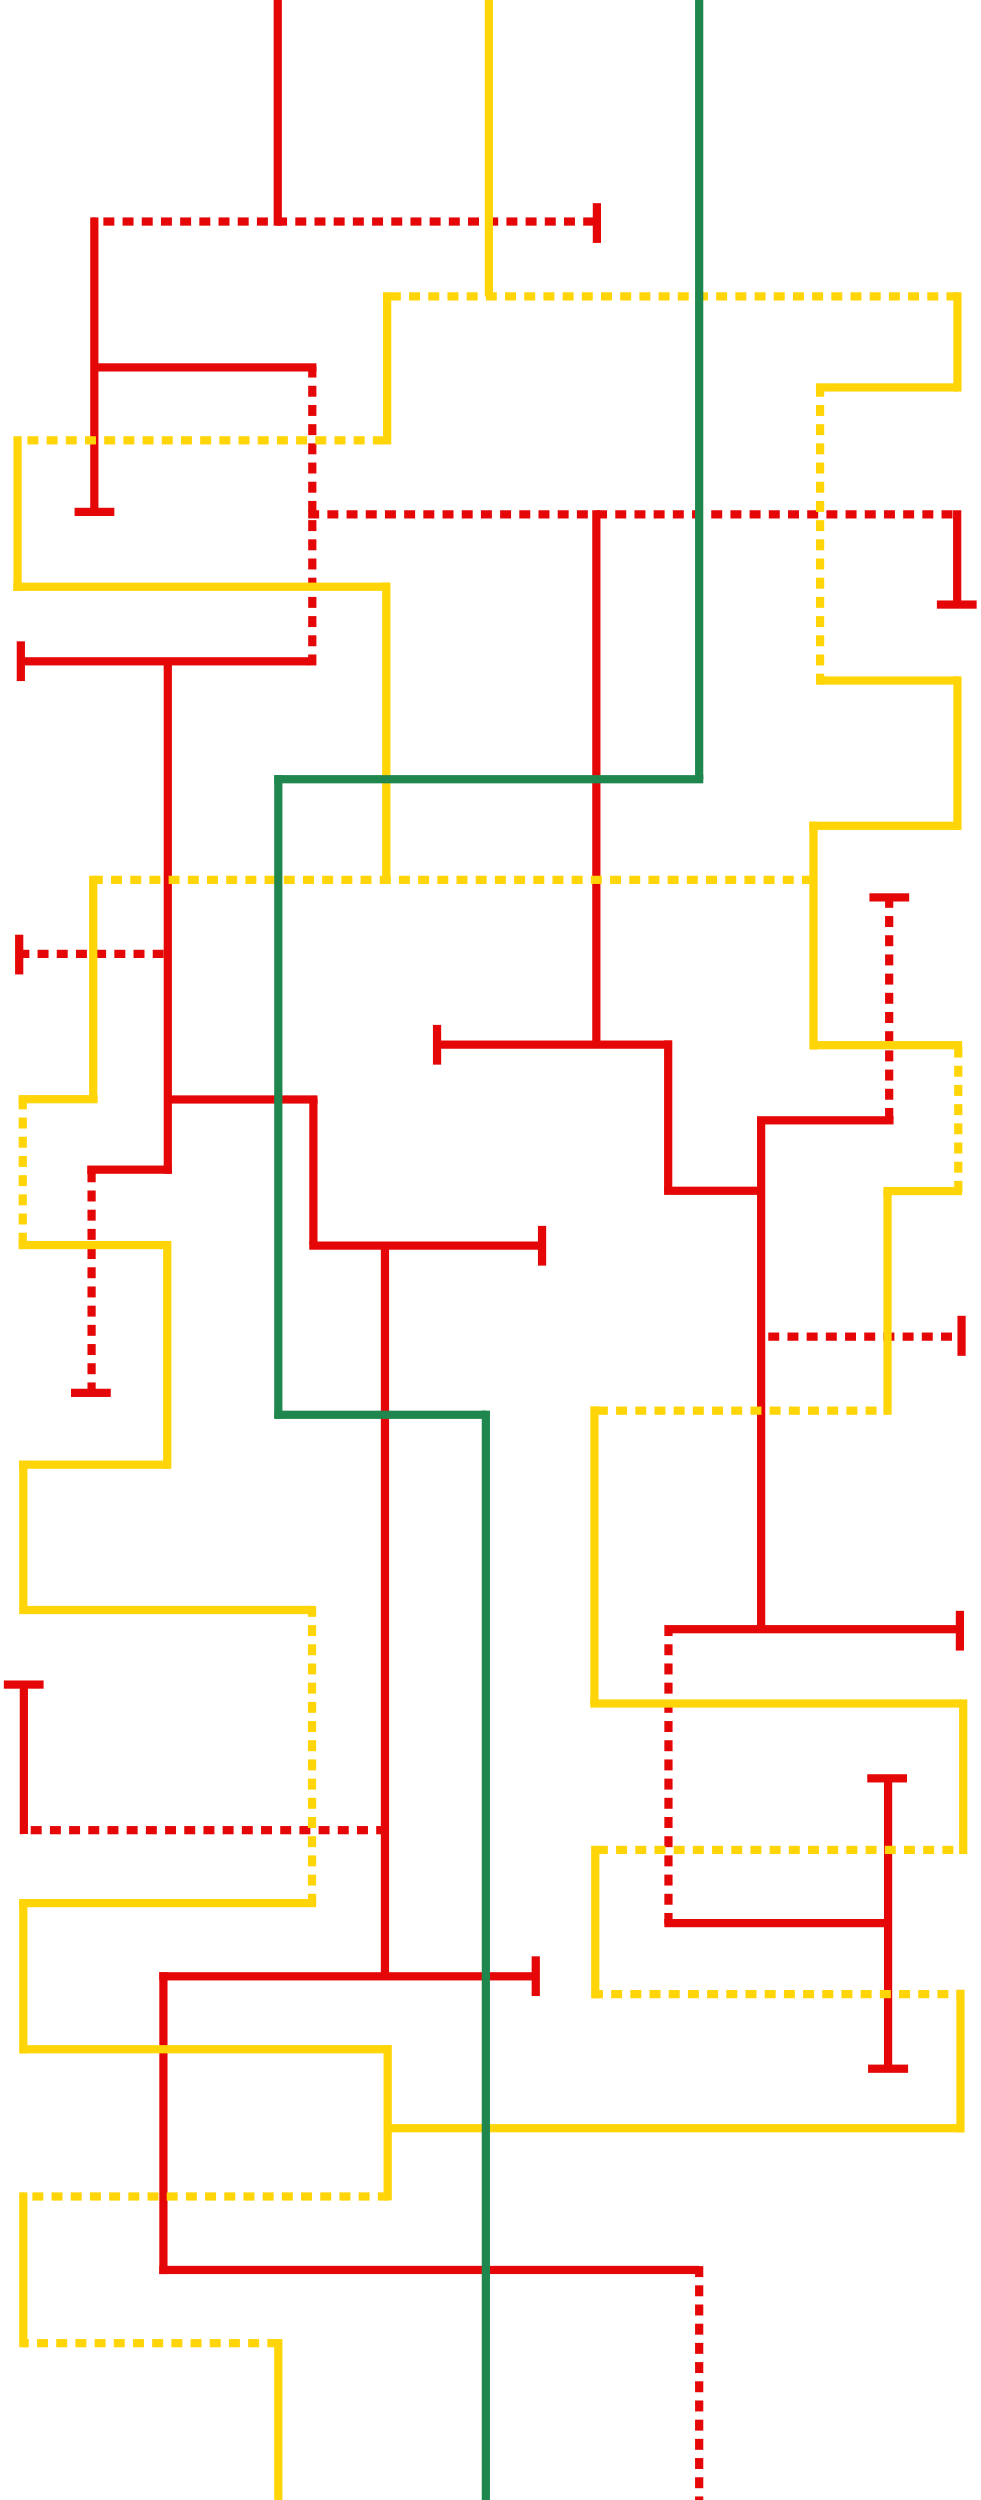
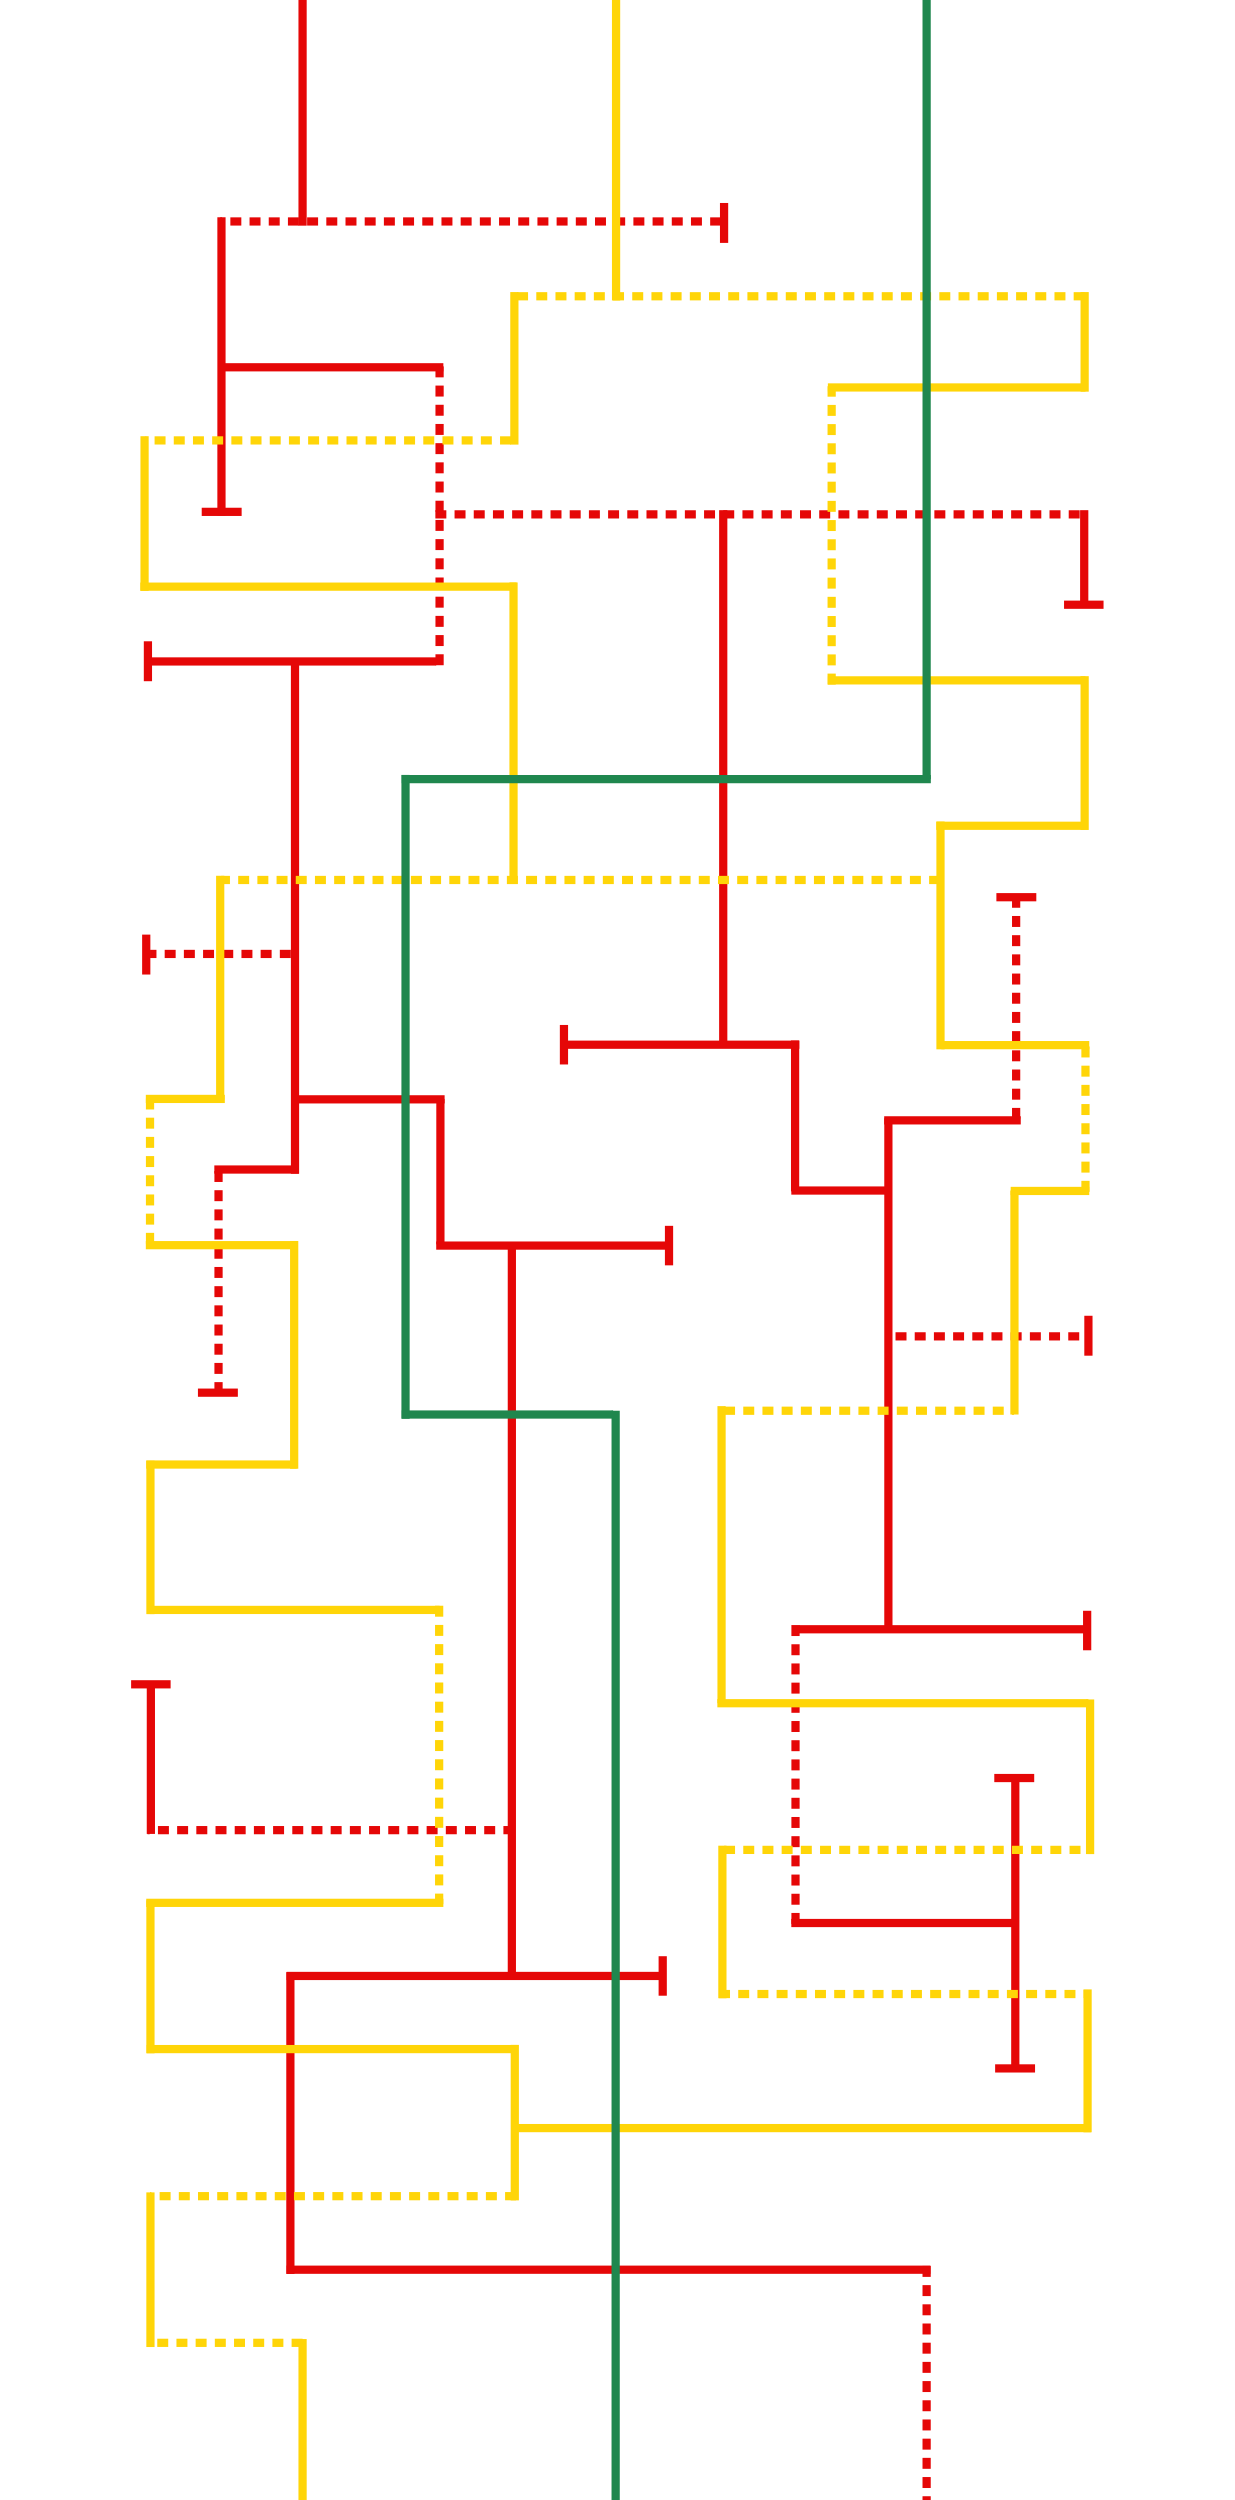
- <svg xmlns="http://www.w3.org/2000/svg" version="1.1" id="linee" x="0px" y="0px" viewBox="0 0 357.7 911.8" style="enable-background:new 0 0 357.7 911.8;" xml:space="preserve">
+ <svg xmlns="http://www.w3.org/2000/svg" version="1.1" id="linee" x="0px" y="0px" viewBox="0 0 293.8 594.9" style="enable-background:new 0 0 293.8 594.9;" xml:space="preserve">
  <style type="text/css">
- 	.st0{fill:none;stroke:#E50707;stroke-width:3;stroke-miterlimit:10;}
- 	.st1{fill:none;stroke:#E50707;stroke-width:3;stroke-miterlimit:10;stroke-dasharray:4,3;}
- 	.st2{fill:none;stroke:#FFD508;stroke-width:3;stroke-miterlimit:10;stroke-dasharray:4,3;}
- 	.st3{fill:none;stroke:#FFD508;stroke-width:3;stroke-miterlimit:10;}
- 	.st4{fill:none;stroke:#1F874E;stroke-width:3;stroke-miterlimit:10;}
+ 	.st0{fill:none;stroke:#E50707;stroke-width:1.957;stroke-miterlimit:10;}
+ 	.st1{fill:none;stroke:#E50707;stroke-width:1.957;stroke-miterlimit:10;stroke-dasharray:2.61,1.957;}
+ 	.st2{fill:none;stroke:#FFD508;stroke-width:1.957;stroke-miterlimit:10;stroke-dasharray:2.61,1.957;}
+ 	.st3{fill:none;stroke:#FFD508;stroke-width:1.957;stroke-miterlimit:10;}
+ 	.st4{fill:none;stroke:#1F874E;stroke-width:1.957;stroke-miterlimit:10;}
</style>
  <g id="rosso">
-     <line class="st0" x1="115.4" y1="134" x2="33.9" y2="134" />
-     <line class="st0" x1="197.6" y1="454.3" x2="112.8" y2="454.3" />
-     <line class="st0" x1="62.6" y1="426.6" x2="31.8" y2="426.6" />
-     <line class="st1" x1="141.2" y1="667.5" x2="7.4" y2="667.5" />
-     <line class="st0" x1="195.4" y1="728" x2="195.4" y2="713.5" />
-     <line class="st0" x1="255" y1="827.9" x2="58.1" y2="827.9" />
-     <line class="st0" x1="195.2" y1="720.8" x2="58.1" y2="720.8" />
-     <line class="st0" x1="8.7" y1="668.9" x2="8.7" y2="614.9" />
-     <line class="st0" x1="34.4" y1="188.1" x2="34.4" y2="79.3" />
-     <line class="st0" x1="101.3" y1="82.3" x2="101.3" y2="0" />
-     <line class="st0" x1="59.6" y1="829.4" x2="59.6" y2="719.3" />
-     <line class="st0" x1="140.4" y1="720.1" x2="140.4" y2="453.6" />
-     <line class="st0" x1="114.3" y1="453.9" x2="114.3" y2="400.8" />
-     <line class="st1" x1="33.4" y1="508.2" x2="33.4" y2="425.1" />
-     <line class="st1" x1="113.9" y1="242.7" x2="113.9" y2="133.5" />
-     <line class="st0" x1="61.2" y1="428.1" x2="61.2" y2="240.8" />
-     <line class="st0" x1="112.7" y1="241.2" x2="7.7" y2="241.2" />
-     <line class="st1" x1="59.7" y1="347.9" x2="8.3" y2="347.9" />
-     <line class="st1" x1="216.7" y1="80.8" x2="33.9" y2="80.8" />
-     <line class="st0" x1="115.8" y1="401" x2="60.2" y2="401" />
-     <line class="st0" x1="15.9" y1="614.4" x2="1.4" y2="614.4" />
-     <line class="st0" x1="41.7" y1="186.7" x2="27.2" y2="186.7" />
-     <line class="st0" x1="356.2" y1="220.5" x2="341.7" y2="220.5" />
-     <line class="st0" x1="40.4" y1="508" x2="25.9" y2="508" />
-     <line class="st0" x1="217.7" y1="74.1" x2="217.7" y2="88.6" />
-     <line class="st0" x1="7.6" y1="248.4" x2="7.6" y2="233.9" />
-     <line class="st0" x1="7" y1="355.4" x2="7" y2="340.9" />
-     <line class="st0" x1="159.4" y1="388.3" x2="159.4" y2="373.8" />
-     <line class="st0" x1="197.7" y1="461.6" x2="197.7" y2="447.1" />
-     <line class="st0" x1="242.3" y1="701.4" x2="323.9" y2="701.4" />
-     <line class="st0" x1="160.2" y1="381" x2="245.1" y2="381" />
-     <line class="st0" x1="276.1" y1="408.6" x2="325.9" y2="408.6" />
-     <line class="st1" x1="112.4" y1="187.6" x2="350" y2="187.6" />
-     <line class="st0" x1="349.1" y1="186.1" x2="349.1" y2="220.7" />
-     <line class="st0" x1="323.9" y1="648.3" x2="323.9" y2="754.5" />
-     <line class="st0" x1="217.5" y1="186.1" x2="217.5" y2="381.8" />
-     <line class="st0" x1="243.7" y1="379.5" x2="243.7" y2="434.5" />
-     <line class="st1" x1="324.3" y1="327.1" x2="324.3" y2="408" />
-     <line class="st1" x1="243.8" y1="592.7" x2="243.8" y2="701.9" />
-     <line class="st0" x1="277.6" y1="407.9" x2="277.6" y2="594.5" />
-     <line class="st0" x1="245" y1="594.2" x2="350" y2="594.2" />
-     <line class="st1" x1="280.2" y1="487.5" x2="350.7" y2="487.5" />
-     <line class="st0" x1="242.2" y1="434.3" x2="277.6" y2="434.3" />
-     <line class="st0" x1="316.3" y1="648.6" x2="330.8" y2="648.6" />
-     <line class="st0" x1="316.6" y1="754.5" x2="331.2" y2="754.5" />
-     <line class="st0" x1="317.1" y1="327.3" x2="331.6" y2="327.3" />
-     <line class="st0" x1="350.1" y1="587.5" x2="350.1" y2="602" />
-     <line class="st0" x1="350.7" y1="479.9" x2="350.7" y2="494.5" />
-     <line class="st1" x1="255" y1="826.5" x2="255" y2="911.8" />
+     <line class="st0" x1="105.5" y1="87.4" x2="52.4" y2="87.4" />
+     <line class="st0" x1="159.2" y1="296.4" x2="103.8" y2="296.4" />
+     <line class="st0" x1="71.1" y1="278.3" x2="51" y2="278.3" />
+     <line class="st1" x1="122.4" y1="435.5" x2="35.1" y2="435.5" />
+     <line class="st0" x1="157.7" y1="474.9" x2="157.7" y2="465.5" />
+     <line class="st0" x1="221.4" y1="540.1" x2="68.2" y2="540.1" />
+     <line class="st0" x1="157.6" y1="470.2" x2="68.2" y2="470.2" />
+     <line class="st0" x1="35.9" y1="436.4" x2="35.9" y2="401.2" />
+     <line class="st0" x1="52.7" y1="122.7" x2="52.7" y2="51.7" />
+     <line class="st0" x1="72" y1="53.7" x2="72" y2="0" />
+     <line class="st0" x1="69.1" y1="541.1" x2="69.1" y2="469.3" />
+     <line class="st0" x1="121.8" y1="469.8" x2="121.8" y2="295.9" />
+     <line class="st0" x1="104.8" y1="296.1" x2="104.8" y2="261.5" />
+     <line class="st1" x1="52" y1="331.5" x2="52" y2="277.3" />
+     <line class="st1" x1="104.6" y1="158.3" x2="104.6" y2="87.1" />
+     <line class="st0" x1="70.2" y1="279.3" x2="70.2" y2="157.1" />
+     <line class="st0" x1="103.8" y1="157.4" x2="35.3" y2="157.4" />
+     <line class="st1" x1="69.2" y1="227" x2="35.7" y2="227" />
+     <line class="st1" x1="171.6" y1="52.7" x2="52.4" y2="52.7" />
+     <line class="st0" x1="105.8" y1="261.6" x2="69.5" y2="261.6" />
+     <line class="st0" x1="40.6" y1="400.8" x2="31.2" y2="400.8" />
+     <line class="st0" x1="57.5" y1="121.8" x2="48" y2="121.8" />
+     <line class="st0" x1="262.6" y1="143.9" x2="253.2" y2="143.9" />
+     <line class="st0" x1="56.6" y1="331.4" x2="47.1" y2="331.4" />
+     <line class="st0" x1="172.3" y1="48.3" x2="172.3" y2="57.8" />
+     <line class="st0" x1="35.2" y1="162.1" x2="35.2" y2="152.6" />
+     <line class="st0" x1="34.8" y1="231.9" x2="34.8" y2="222.4" />
+     <line class="st0" x1="134.2" y1="253.3" x2="134.2" y2="243.9" />
+     <line class="st0" x1="159.2" y1="301.1" x2="159.2" y2="291.7" />
+     <line class="st0" x1="188.3" y1="457.6" x2="241.6" y2="457.6" />
+     <line class="st0" x1="134.8" y1="248.6" x2="190.2" y2="248.6" />
+     <line class="st0" x1="210.4" y1="266.6" x2="242.9" y2="266.6" />
+     <line class="st1" x1="103.6" y1="122.4" x2="258.6" y2="122.4" />
+     <line class="st0" x1="258" y1="121.4" x2="258" y2="144" />
+     <line class="st0" x1="241.6" y1="423" x2="241.6" y2="492.2" />
+     <line class="st0" x1="172.1" y1="121.4" x2="172.1" y2="249.1" />
+     <line class="st0" x1="189.2" y1="247.6" x2="189.2" y2="283.5" />
+     <line class="st1" x1="241.8" y1="213.4" x2="241.8" y2="266.2" />
+     <line class="st1" x1="189.3" y1="386.7" x2="189.3" y2="457.9" />
+     <line class="st0" x1="211.4" y1="266.1" x2="211.4" y2="387.9" />
+     <line class="st0" x1="190.1" y1="387.7" x2="258.6" y2="387.7" />
+     <line class="st1" x1="213.1" y1="318" x2="259" y2="318" />
+     <line class="st0" x1="188.3" y1="283.3" x2="211.4" y2="283.3" />
+     <line class="st0" x1="236.6" y1="423.1" x2="246.1" y2="423.1" />
+     <line class="st0" x1="236.8" y1="492.2" x2="246.3" y2="492.2" />
+     <line class="st0" x1="237.1" y1="213.5" x2="246.6" y2="213.5" />
+     <line class="st0" x1="258.7" y1="383.3" x2="258.7" y2="392.7" />
+     <line class="st0" x1="259" y1="313.1" x2="259" y2="322.6" />
+     <line class="st1" x1="220.5" y1="539.2" x2="220.5" y2="594.9" />
  </g>
  <g id="giallo">
-     <line class="st2" x1="349.2" y1="108.1" x2="140.6" y2="108.1" />
-     <line class="st3" x1="35.6" y1="400.9" x2="6.8" y2="400.9" />
-     <line class="st3" x1="60.7" y1="454.1" x2="6.8" y2="454.1" />
-     <line class="st3" x1="61.8" y1="534.2" x2="7" y2="534.2" />
-     <line class="st3" x1="113.9" y1="587.2" x2="8.3" y2="587.2" />
-     <line class="st3" x1="115.3" y1="694.1" x2="7" y2="694.1" />
-     <line class="st3" x1="142.2" y1="747.4" x2="7.2" y2="747.4" />
-     <line class="st2" x1="141.8" y1="801.1" x2="8.3" y2="801.1" />
-     <line class="st2" x1="101.5" y1="854.6" x2="8.3" y2="854.6" />
-     <line class="st2" x1="296.5" y1="320.9" x2="34.2" y2="320.9" />
-     <line class="st3" x1="142" y1="214" x2="4.9" y2="214" />
-     <line class="st2" x1="140" y1="160.6" x2="6.6" y2="160.6" />
-     <line class="st3" x1="140.9" y1="212.5" x2="140.9" y2="322.3" />
-     <line class="st2" x1="113.8" y1="585.7" x2="113.8" y2="694.5" />
-     <line class="st2" x1="8.3" y1="400.6" x2="8.3" y2="455.6" />
-     <line class="st3" x1="61" y1="452.6" x2="61" y2="535.7" />
-     <line class="st3" x1="8.5" y1="532.8" x2="8.5" y2="588.7" />
-     <line class="st3" x1="101.5" y1="853.1" x2="101.5" y2="911.8" />
-     <line class="st3" x1="8.5" y1="693.2" x2="8.5" y2="748.9" />
-     <line class="st3" x1="8.5" y1="799.6" x2="8.5" y2="856.1" />
-     <line class="st3" x1="141.4" y1="745.9" x2="141.4" y2="802.5" />
-     <line class="st3" x1="178.3" y1="0" x2="178.3" y2="108.1" />
-     <line class="st3" x1="6.4" y1="159.1" x2="6.4" y2="215.5" />
-     <line class="st3" x1="34" y1="319.4" x2="34" y2="401.1" />
-     <line class="st3" x1="141.2" y1="106.6" x2="141.2" y2="162.1" />
-     <line class="st2" x1="215.9" y1="727.3" x2="350.3" y2="727.3" />
-     <line class="st3" x1="322.2" y1="434.4" x2="350.9" y2="434.4" />
-     <line class="st3" x1="297" y1="381.2" x2="350.9" y2="381.2" />
-     <line class="st3" x1="295.2" y1="301.2" x2="349.5" y2="301.2" />
-     <line class="st3" x1="299.1" y1="248.2" x2="349.5" y2="248.2" />
-     <line class="st3" x1="297.6" y1="141.3" x2="349.5" y2="141.3" />
-     <line class="st2" x1="217.7" y1="514.5" x2="323.5" y2="514.5" />
-     <line class="st3" x1="215.3" y1="621.3" x2="350.7" y2="621.3" />
-     <line class="st2" x1="217.7" y1="674.7" x2="351.2" y2="674.7" />
-     <line class="st3" x1="142.2" y1="776.2" x2="351.6" y2="776.2" />
-     <line class="st3" x1="216.8" y1="621.3" x2="216.8" y2="512.9" />
-     <line class="st2" x1="299.1" y1="249.7" x2="299.1" y2="140.9" />
-     <line class="st2" x1="349.5" y1="434.7" x2="349.5" y2="379.8" />
-     <line class="st3" x1="296.7" y1="382.8" x2="296.7" y2="299.7" />
-     <line class="st3" x1="349.2" y1="302.7" x2="349.2" y2="246.7" />
-     <line class="st3" x1="349.2" y1="142.8" x2="349.2" y2="106.6" />
-     <line class="st3" x1="351.3" y1="676.2" x2="351.3" y2="619.8" />
-     <line class="st3" x1="350.3" y1="777.7" x2="350.3" y2="725.7" />
-     <line class="st3" x1="323.7" y1="516" x2="323.7" y2="434.3" />
-     <line class="st3" x1="217.1" y1="728.8" x2="217.1" y2="673.2" />
+     <line class="st2" x1="258.1" y1="70.5" x2="122" y2="70.5" />
+     <line class="st3" x1="53.5" y1="261.5" x2="34.7" y2="261.5" />
+     <line class="st3" x1="69.9" y1="296.3" x2="34.7" y2="296.3" />
+     <line class="st3" x1="70.6" y1="348.5" x2="34.8" y2="348.5" />
+     <line class="st3" x1="104.6" y1="383.1" x2="35.7" y2="383.1" />
+     <line class="st3" x1="105.5" y1="452.8" x2="34.8" y2="452.8" />
+     <line class="st3" x1="123" y1="487.6" x2="34.9" y2="487.6" />
+     <line class="st2" x1="122.8" y1="522.6" x2="35.7" y2="522.6" />
+     <line class="st2" x1="72" y1="557.5" x2="35.7" y2="557.5" />
+     <line class="st2" x1="223.7" y1="209.4" x2="52.6" y2="209.4" />
+     <line class="st3" x1="122.9" y1="139.6" x2="33.4" y2="139.6" />
+     <line class="st2" x1="121.6" y1="104.8" x2="34.6" y2="104.8" />
+     <line class="st3" x1="122.2" y1="138.6" x2="122.2" y2="210.3" />
+     <line class="st2" x1="104.5" y1="382.1" x2="104.5" y2="453.1" />
+     <line class="st2" x1="35.7" y1="261.4" x2="35.7" y2="297.2" />
+     <line class="st3" x1="70" y1="295.3" x2="70" y2="349.5" />
+     <line class="st3" x1="35.8" y1="347.6" x2="35.8" y2="384.1" />
+     <line class="st3" x1="72" y1="556.6" x2="72" y2="594.9" />
+     <line class="st3" x1="35.8" y1="452.2" x2="35.8" y2="488.6" />
+     <line class="st3" x1="35.8" y1="521.7" x2="35.8" y2="558.5" />
+     <line class="st3" x1="122.5" y1="486.6" x2="122.5" y2="523.6" />
+     <line class="st3" x1="146.6" y1="0" x2="146.6" y2="71.5" />
+     <line class="st3" x1="34.4" y1="103.8" x2="34.4" y2="140.6" />
+     <line class="st3" x1="52.4" y1="208.4" x2="52.4" y2="261.7" />
+     <line class="st3" x1="122.4" y1="69.5" x2="122.4" y2="105.8" />
+     <line class="st2" x1="171.1" y1="474.5" x2="258.8" y2="474.5" />
+     <line class="st3" x1="240.5" y1="283.4" x2="259.2" y2="283.4" />
+     <line class="st3" x1="224" y1="248.7" x2="259.2" y2="248.7" />
+     <line class="st3" x1="222.8" y1="196.5" x2="258.3" y2="196.5" />
+     <line class="st3" x1="197" y1="161.9" x2="258.3" y2="161.9" />
+     <line class="st3" x1="197" y1="92.2" x2="258.3" y2="92.2" />
+     <line class="st2" x1="172.3" y1="335.7" x2="241.3" y2="335.7" />
+     <line class="st3" x1="170.7" y1="405.3" x2="259" y2="405.3" />
+     <line class="st2" x1="172.3" y1="440.2" x2="259.4" y2="440.2" />
+     <line class="st3" x1="123" y1="506.4" x2="259.6" y2="506.4" />
+     <line class="st3" x1="171.7" y1="405.3" x2="171.7" y2="334.6" />
+     <line class="st2" x1="197.9" y1="162.9" x2="197.9" y2="91.9" />
+     <line class="st2" x1="258.3" y1="283.6" x2="258.3" y2="247.8" />
+     <line class="st3" x1="223.8" y1="249.7" x2="223.8" y2="195.5" />
+     <line class="st3" x1="258.1" y1="197.5" x2="258.1" y2="160.9" />
+     <line class="st3" x1="258.1" y1="93.2" x2="258.1" y2="69.5" />
+     <line class="st3" x1="259.4" y1="441.2" x2="259.4" y2="404.4" />
+     <line class="st3" x1="258.8" y1="507.4" x2="258.8" y2="473.4" />
+     <line class="st3" x1="241.4" y1="336.6" x2="241.4" y2="283.3" />
+     <line class="st3" x1="171.9" y1="475.5" x2="171.9" y2="439.2" />
  </g>
  <g id="verde">
-     <line class="st4" x1="177.2" y1="911.8" x2="177.2" y2="514.5" />
-     <line class="st4" x1="255" y1="0" x2="255" y2="284.2" />
-     <line class="st4" x1="100.1" y1="284.2" x2="256.5" y2="284.2" />
-     <line class="st4" x1="100.1" y1="516" x2="177.2" y2="516" />
-     <line class="st4" x1="101.5" y1="282.7" x2="101.5" y2="517.4" />
+     <line class="st4" x1="146.5" y1="594.9" x2="146.5" y2="335.7" />
+     <line class="st4" x1="220.5" y1="0" x2="220.5" y2="185.4" />
+     <line class="st4" x1="95.6" y1="185.4" x2="221.5" y2="185.4" />
+     <line class="st4" x1="95.6" y1="336.6" x2="145.9" y2="336.6" />
+     <line class="st4" x1="96.5" y1="184.4" x2="96.5" y2="337.6" />
  </g>
</svg>
